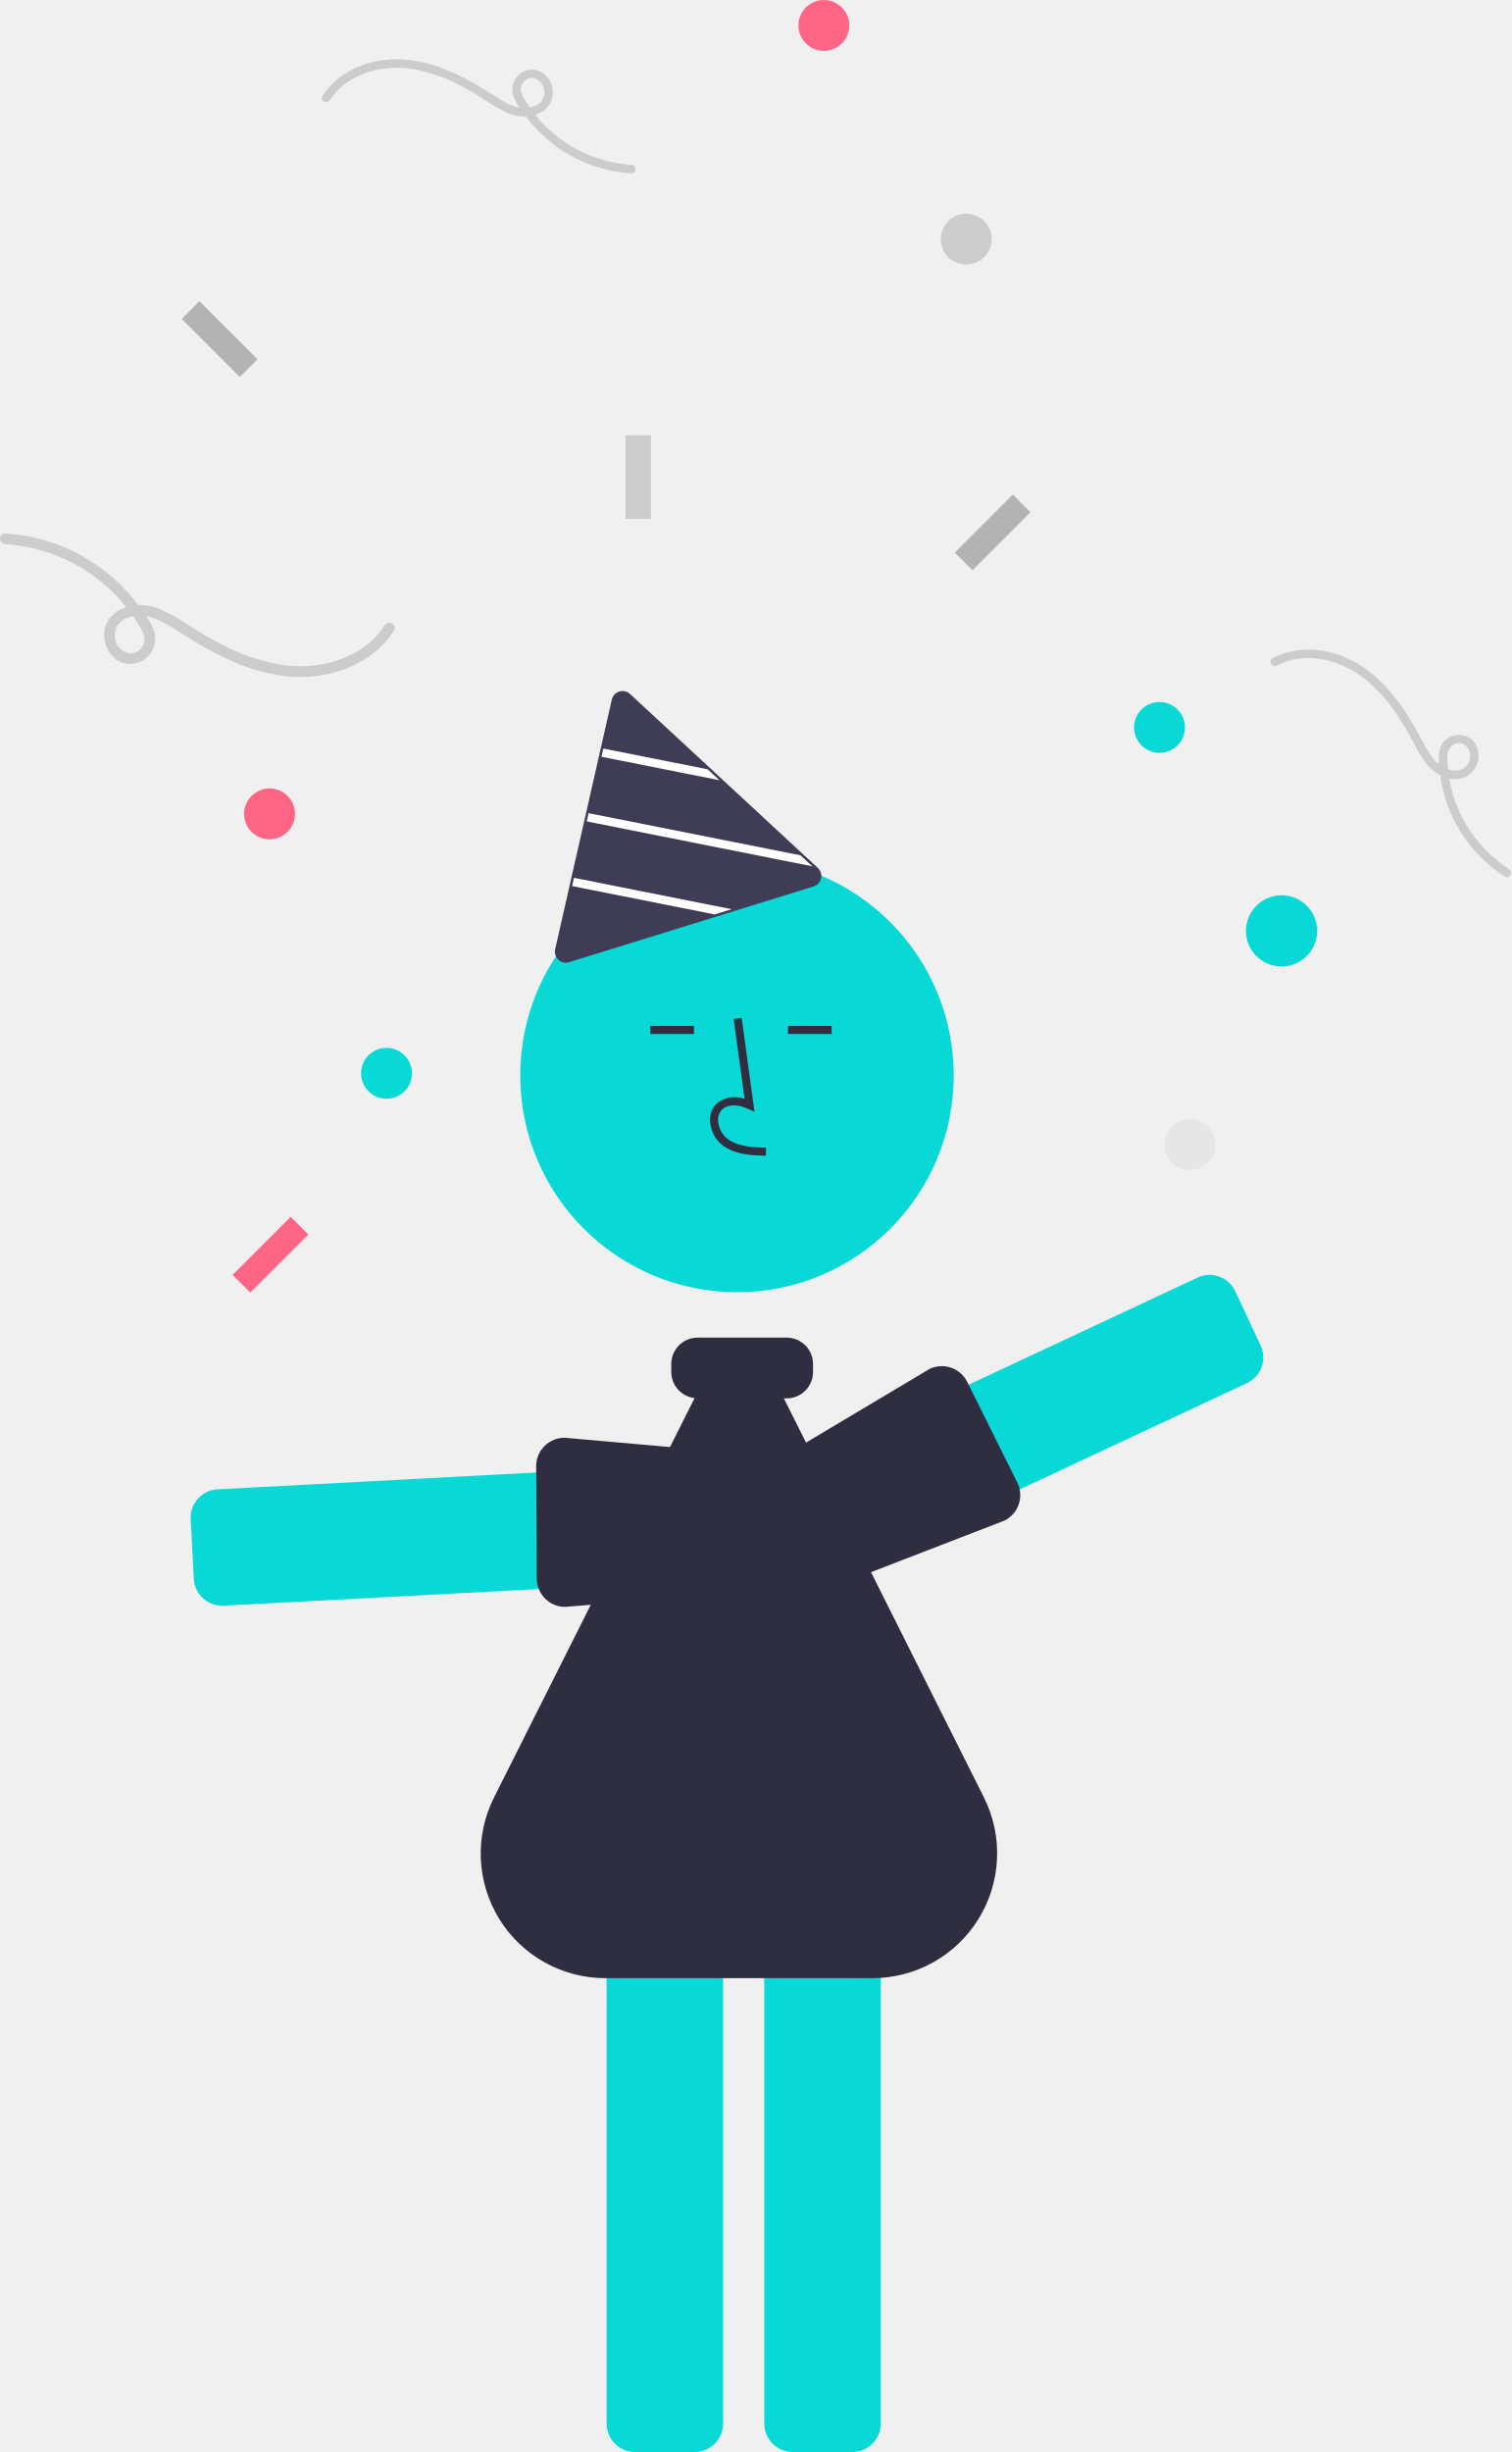
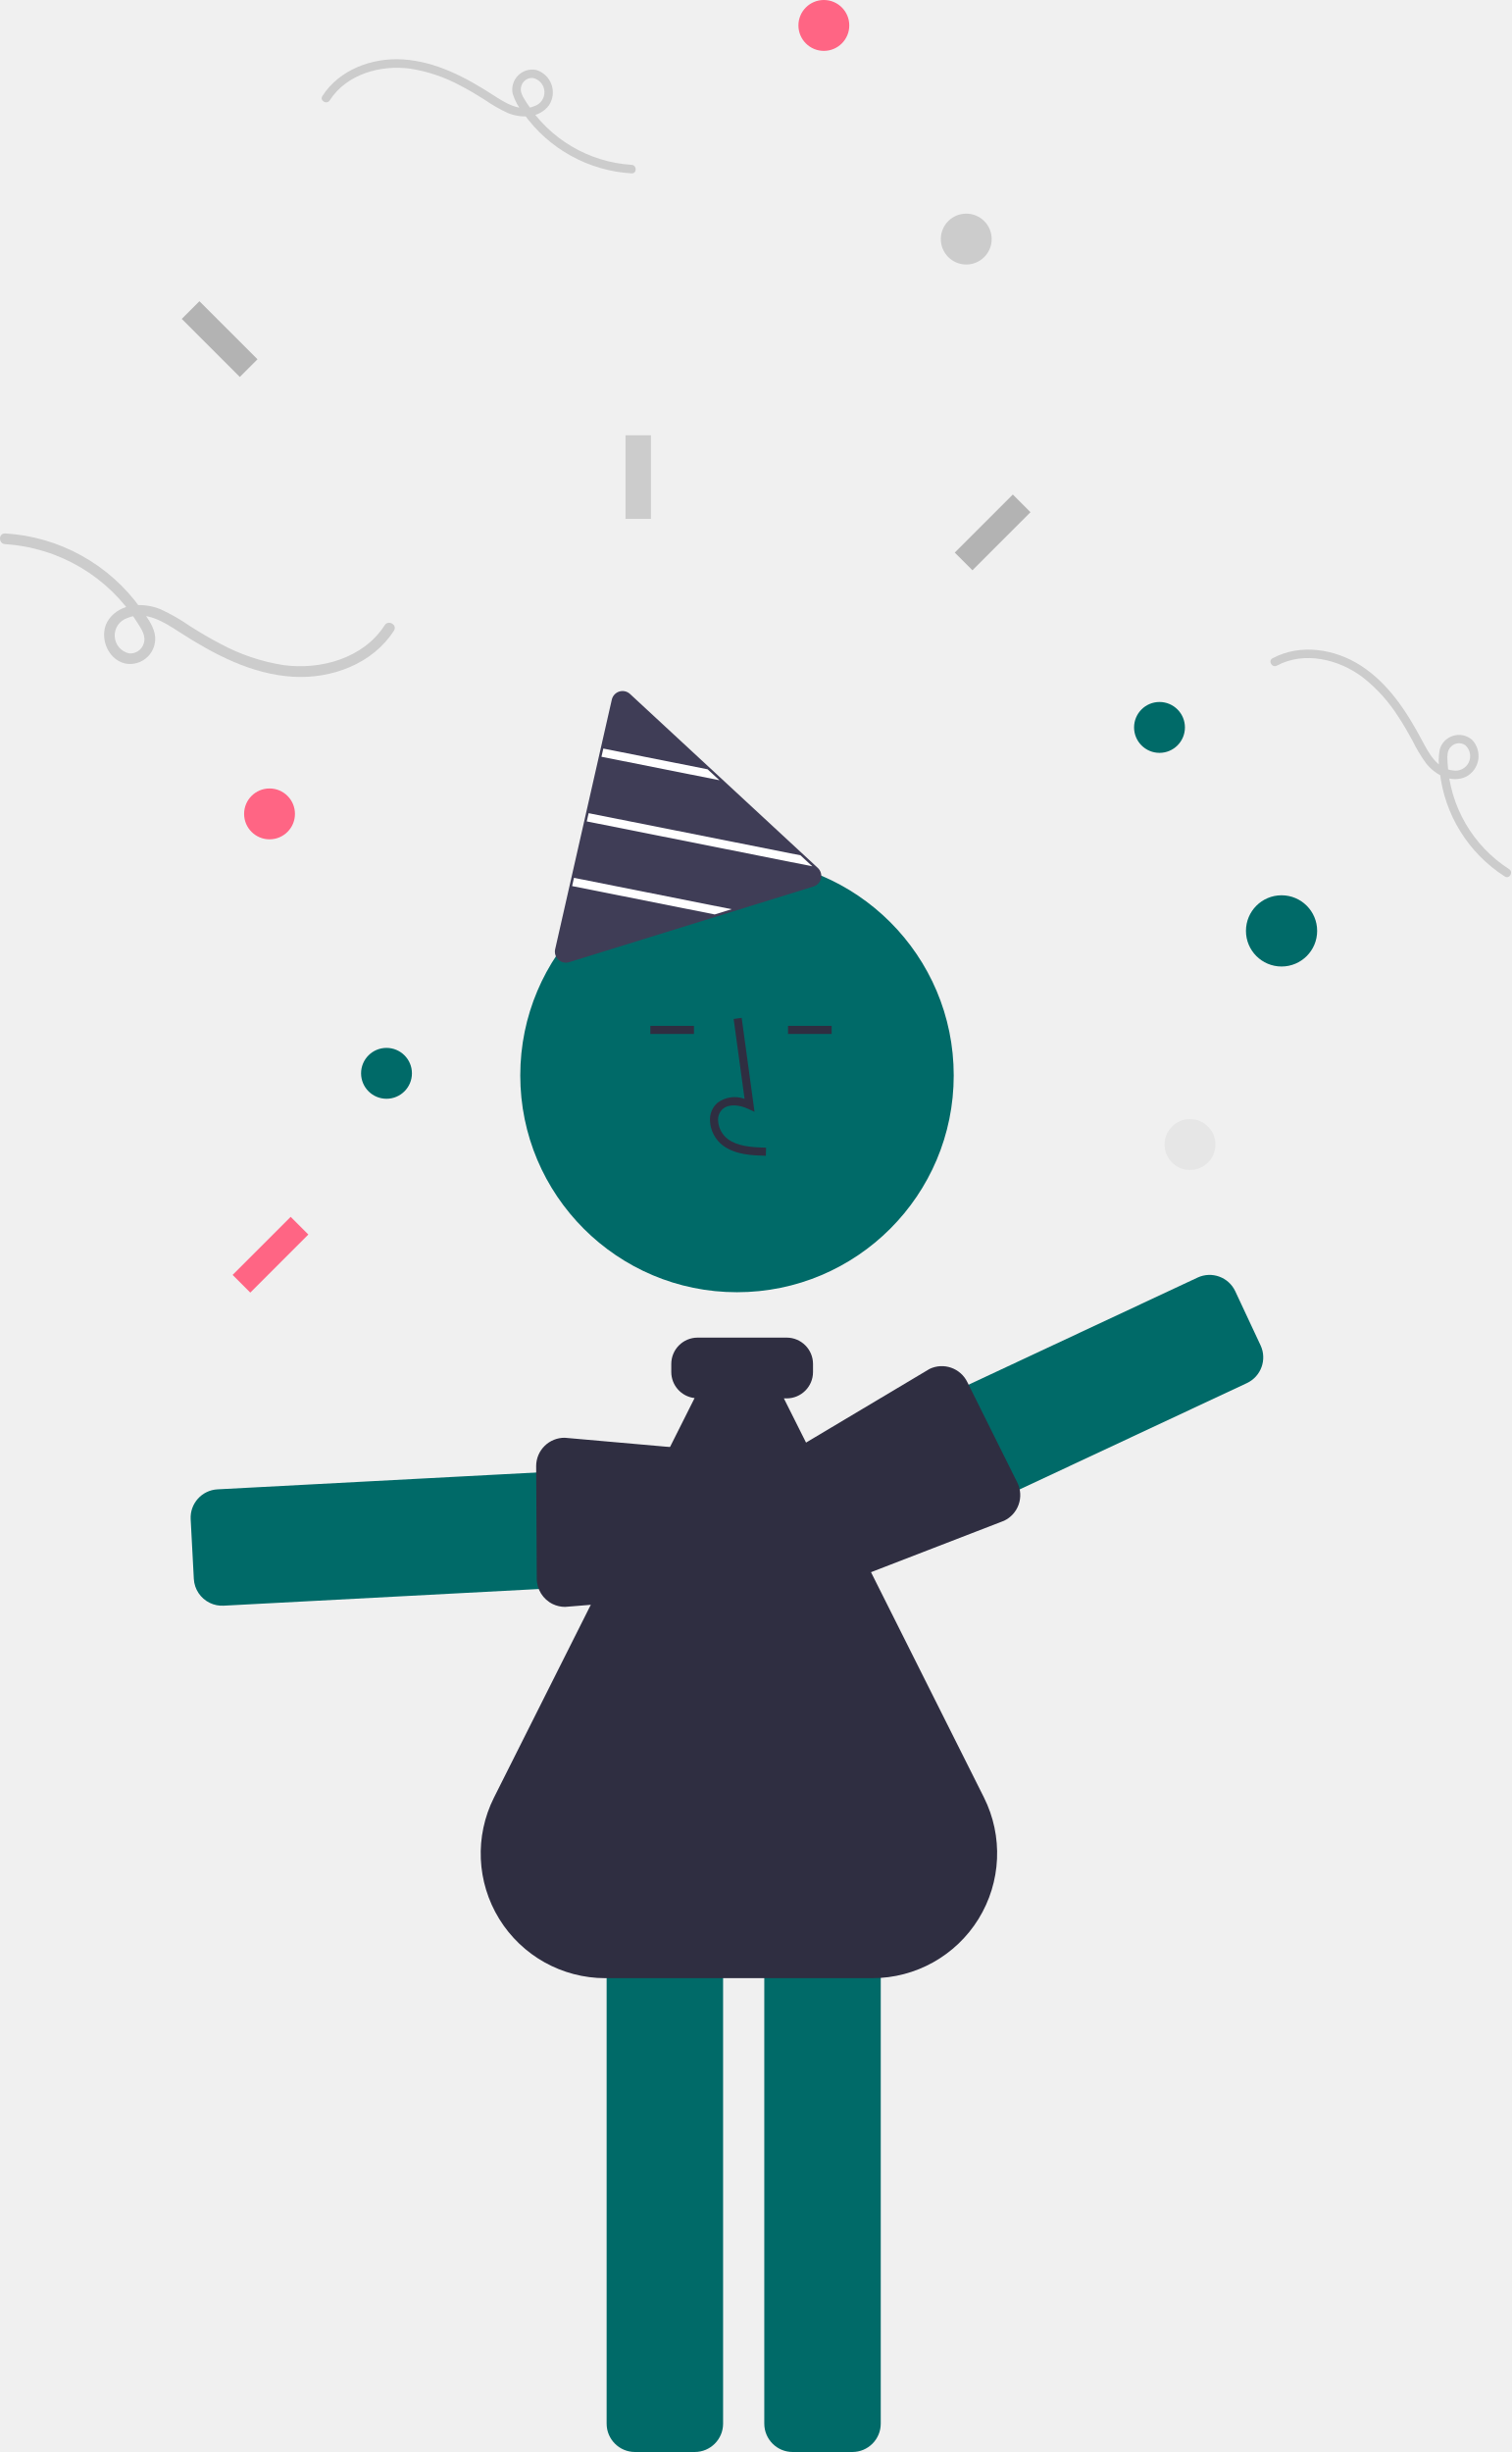
<svg xmlns="http://www.w3.org/2000/svg" data-name="Layer 1" width="297.128" height="482.027" viewBox="0 0 297.128 482.027">
-   <circle cx="144.92" cy="211.415" r="42.616" fill="#08d9d6" />
-   <path d="M492.709,524.099a5.579,5.579,0,0,1-3.16-4.733l-.62-11.736a5.58,5.58,0,0,1,5.272-5.86l97.817-5.167a5.58,5.58,0,0,1,5.86,5.272l.62,11.736a5.58,5.58,0,0,1-5.272,5.86l-97.817,5.168A5.541,5.541,0,0,1,492.709,524.099Z" transform="translate(-451.4358 -208.9865)" fill="#08d9d6" />
+   <circle cx="144.92" cy="211.415" r="42.616" fill="#006a68" />
+   <path d="M492.709,524.099a5.579,5.579,0,0,1-3.16-4.733l-.62-11.736a5.58,5.58,0,0,1,5.272-5.86l97.817-5.167a5.58,5.58,0,0,1,5.86,5.272l.62,11.736a5.58,5.58,0,0,1-5.272,5.86l-97.817,5.168A5.541,5.541,0,0,1,492.709,524.099Z" transform="translate(-451.4358 -208.9865)" fill="#006a68" />
  <path d="M560.139,524.329a5.591,5.591,0,0,1-3.157-5.07l-.116-22.097a5.573,5.573,0,0,1,5.62-5.533l44.624,3.934c1.181.007,2.672,1.837,3.871,3.306.376.461.701.859.938,1.1.104.106.203.215.297.328h0a5.564,5.564,0,0,1,1.302,3.628l-.098,11.752a5.581,5.581,0,0,1-5.62,5.528l-45.257,3.673A5.62,5.62,0,0,1,560.139,524.329Z" transform="translate(-451.4358 -208.9865)" fill="#2f2e41" />
-   <path d="M588.048,691.013H576.296a5.58,5.58,0,0,1-5.574-5.574V585.894a5.58,5.58,0,0,1,5.574-5.574h11.752a5.58,5.58,0,0,1,5.574,5.574V685.439A5.58,5.58,0,0,1,588.048,691.013Z" transform="translate(-451.4358 -208.9865)" fill="#08d9d6" />
-   <path d="M619.048,691.013H607.296a5.58,5.58,0,0,1-5.574-5.574V585.894a5.58,5.58,0,0,1,5.574-5.574h11.752a5.58,5.58,0,0,1,5.574,5.574V685.439A5.58,5.58,0,0,1,619.048,691.013Z" transform="translate(-451.4358 -208.9865)" fill="#08d9d6" />
+   <path d="M588.048,691.013H576.296a5.58,5.58,0,0,1-5.574-5.574V585.894a5.58,5.58,0,0,1,5.574-5.574h11.752a5.58,5.58,0,0,1,5.574,5.574V685.439A5.58,5.58,0,0,1,588.048,691.013Z" transform="translate(-451.4358 -208.9865)" fill="#006a68" />
+   <path d="M619.048,691.013H607.296a5.58,5.58,0,0,1-5.574-5.574V585.894a5.58,5.58,0,0,1,5.574-5.574h11.752a5.58,5.58,0,0,1,5.574,5.574V685.439A5.58,5.58,0,0,1,619.048,691.013Z" transform="translate(-451.4358 -208.9865)" fill="#006a68" />
  <path d="M602.029,436.197l.044-1.593c-2.963-.082-5.575-.268-7.537-1.702a4.895,4.895,0,0,1-1.896-3.606,2.798,2.798,0,0,1,.918-2.305c1.303-1.1,3.399-.744,4.927-.044l1.318.604-2.527-18.466-1.578.216,2.149,15.708a5.622,5.622,0,0,0-5.318.765,4.356,4.356,0,0,0-1.481,3.577,6.476,6.476,0,0,0,2.548,4.836C596.118,436.031,599.395,436.123,602.029,436.197Z" transform="translate(-451.4358 -208.9865)" fill="#2f2e41" />
  <rect x="127.882" y="201.67" width="8.577" height="1.593" fill="#2f2e41" />
  <rect x="154.955" y="201.67" width="8.577" height="1.593" fill="#2f2e41" />
  <path d="M644.907,562.325l-39.334-78.438h.555a5.182,5.182,0,0,0,5.176-5.176v-1.593a5.182,5.182,0,0,0-5.176-5.176H588.61a5.182,5.182,0,0,0-5.176,5.176v1.593a5.165,5.165,0,0,0,4.581,5.116L548.567,562.368a24.5,24.5,0,0,0,21.894,35.496H622.972A24.539,24.539,0,0,0,644.907,562.325Z" transform="translate(-451.4358 -208.9865)" fill="#2f2e41" />
-   <path d="M598.196,501.639,686.923,460.138a5.579,5.579,0,0,1,7.41,2.687l4.979,10.645a5.58,5.58,0,0,1-2.687,7.411L607.899,522.383a5.579,5.579,0,0,1-7.41-2.687L595.509,509.05a5.535,5.535,0,0,1-.189-4.261,5.601,5.601,0,0,1,.831-1.515A5.538,5.538,0,0,1,598.196,501.639Z" transform="translate(-451.4358 -208.9865)" fill="#08d9d6" />
+   <path d="M598.196,501.639,686.923,460.138a5.579,5.579,0,0,1,7.41,2.687l4.979,10.645a5.58,5.58,0,0,1-2.687,7.411L607.899,522.383a5.579,5.579,0,0,1-7.41-2.687L595.509,509.05a5.535,5.535,0,0,1-.189-4.261,5.601,5.601,0,0,1,.831-1.515A5.538,5.538,0,0,1,598.196,501.639Z" transform="translate(-451.4358 -208.9865)" fill="#006a68" />
  <path d="M595.154,501.384l39.063-23.284a5.579,5.579,0,0,1,7.437,2.603l9.851,19.791a5.571,5.571,0,0,1-2.636,7.451l-41.729,16.119c-1.093.526-3.238-.458-4.962-1.249-.54-.248-1.007-.462-1.326-.574h0c-.14-.049-.278-.104-.411-.163a5.563,5.563,0,0,1-2.768-2.682l-5.094-10.591a5.59,5.59,0,0,1,.614-5.834A5.459,5.459,0,0,1,595.154,501.384Z" transform="translate(-451.4358 -208.9865)" fill="#2f2e41" />
  <path d="M562.697,398.237a2.158,2.158,0,0,1-2.151-2.152,1.996,1.996,0,0,1,.057-.503L571.741,346.518a2.164,2.164,0,0,1,3.574-1.112l36.928,34.196a2.165,2.165,0,0,1-.821,3.651L563.344,398.139A2.225,2.225,0,0,1,562.697,398.237Z" transform="translate(-451.4358 -208.9865)" fill="#3f3d56" />
  <polygon points="141.465 153.383 118.269 148.767 118.634 147.156 139.141 151.233 141.465 153.383" fill="#fff" />
  <polygon points="159.73 170.303 115.38 161.478 115.745 159.859 157.405 168.144 159.73 170.303" fill="#fff" />
  <polygon points="143.864 178.738 140.535 179.767 112.499 174.188 112.864 172.569 143.864 178.738" fill="#fff" />
-   <circle cx="252" cy="183" r="7" fill="#08d9d6" />
+   <circle cx="252" cy="183" r="7" fill="#006a68" />
  <circle cx="162" cy="5" r="5" fill="#ff6584" />
  <circle cx="53" cy="160" r="5" fill="#ff6584" />
-   <circle cx="228" cy="143" r="5" fill="#08d9d6" />
-   <circle cx="76" cy="211" r="5" fill="#08d9d6" />
+   <circle cx="228" cy="143" r="5" fill="#006a68" />
+   <circle cx="76" cy="211" r="5" fill="#006a68" />
  <circle cx="234" cy="225" r="5" fill="#e6e6e6" />
  <circle cx="190" cy="47" r="5" fill="#ccc" />
  <path d="M452.453,315.963a33.198,33.198,0,0,1,25.966,15.381c.786,1.257,1.812,2.638,1.268,4.185a2.751,2.751,0,0,1-2.851,1.904,3.605,3.605,0,0,1-.372-6.948c3.631-1.549,7.295.845,10.252,2.755,6.74,4.353,14.152,8.29,22.319,8.786,7.556.459,15.658-2.504,19.861-9.056.735-1.146-1.09-2.206-1.822-1.065-4.168,6.498-12.594,8.832-19.92,7.828a38.726,38.726,0,0,1-12.465-4.232c-2.014-1.045-3.967-2.204-5.88-3.421a37.522,37.522,0,0,0-5.767-3.306c-3.363-1.381-7.815-1.274-10.164,1.907-2.192,2.967-.498,7.907,3.168,8.742a4.953,4.953,0,0,0,5.802-5.892c-.366-1.747-1.682-3.457-2.7-4.886A35.31,35.31,0,0,0,452.452,313.853c-1.357-.067-1.354,2.043,0,2.11Z" transform="translate(-451.4358 -208.9865)" fill="#ccc" />
  <path d="M748.164,379.834a26.404,26.404,0,0,1-12.071-20.747c-.059-1.177-.236-2.534.741-3.398a2.188,2.188,0,0,1,2.718-.217,2.868,2.868,0,0,1-2.435,4.97c-3.122-.332-4.739-3.414-6.052-5.888-2.993-5.636-6.616-11.243-12.095-14.753-5.07-3.248-11.845-4.331-17.304-1.409-.955.511-.098,1.954.853,1.446,5.414-2.897,12.17-1.252,16.869,2.285a30.801,30.801,0,0,1,7.016,7.771c.993,1.506,1.901,3.068,2.758,4.655a29.844,29.844,0,0,0,2.724,4.532c1.8,2.263,4.934,3.914,7.798,2.615a4.606,4.606,0,0,0,1.189-7.299,3.939,3.939,0,0,0-6.314,1.843,11.492,11.492,0,0,0-.019,4.44,28.084,28.084,0,0,0,12.806,20.619c.917.573,1.732-.894.818-1.465Z" transform="translate(-451.4358 -208.9865)" fill="#ccc" />
  <path d="M575.627,241.392a26.404,26.404,0,0,1-20.652-12.233c-.625-1-1.441-2.098-1.009-3.328a2.188,2.188,0,0,1,2.267-1.514,2.868,2.868,0,0,1,.296,5.526c-2.888,1.232-5.802-.672-8.154-2.191-5.36-3.462-11.256-6.593-17.751-6.988-6.01-.365-12.454,1.991-15.797,7.203-.585.912.867,1.754,1.449.847,3.315-5.168,10.017-7.025,15.844-6.226a30.801,30.801,0,0,1,9.914,3.366c1.602.831,3.155,1.753,4.677,2.721a29.844,29.844,0,0,0,4.587,2.63c2.675,1.099,6.216,1.013,8.084-1.517a4.606,4.606,0,0,0-2.519-6.953,3.939,3.939,0,0,0-4.615,4.687,11.492,11.492,0,0,0,2.147,3.886,28.084,28.084,0,0,0,21.232,11.763c1.079.053,1.077-1.625,0-1.678Z" transform="translate(-451.4358 -208.9865)" fill="#ccc" />
  <rect x="123" y="85.571" width="5" height="16.429" fill="#ccc" />
  <rect x="492.164" y="267.574" width="4.914" height="16.147" transform="translate(587.8475 -88.1778) rotate(135)" fill="#b3b3b3" />
  <rect x="644.164" y="305.574" width="4.914" height="16.147" transform="translate(430.634 783.6727) rotate(-135)" fill="#b3b3b3" />
  <rect x="502.164" y="447.574" width="4.914" height="16.147" transform="translate(87.81566 925.6727) rotate(-135)" fill="#ff6584" />
</svg>
